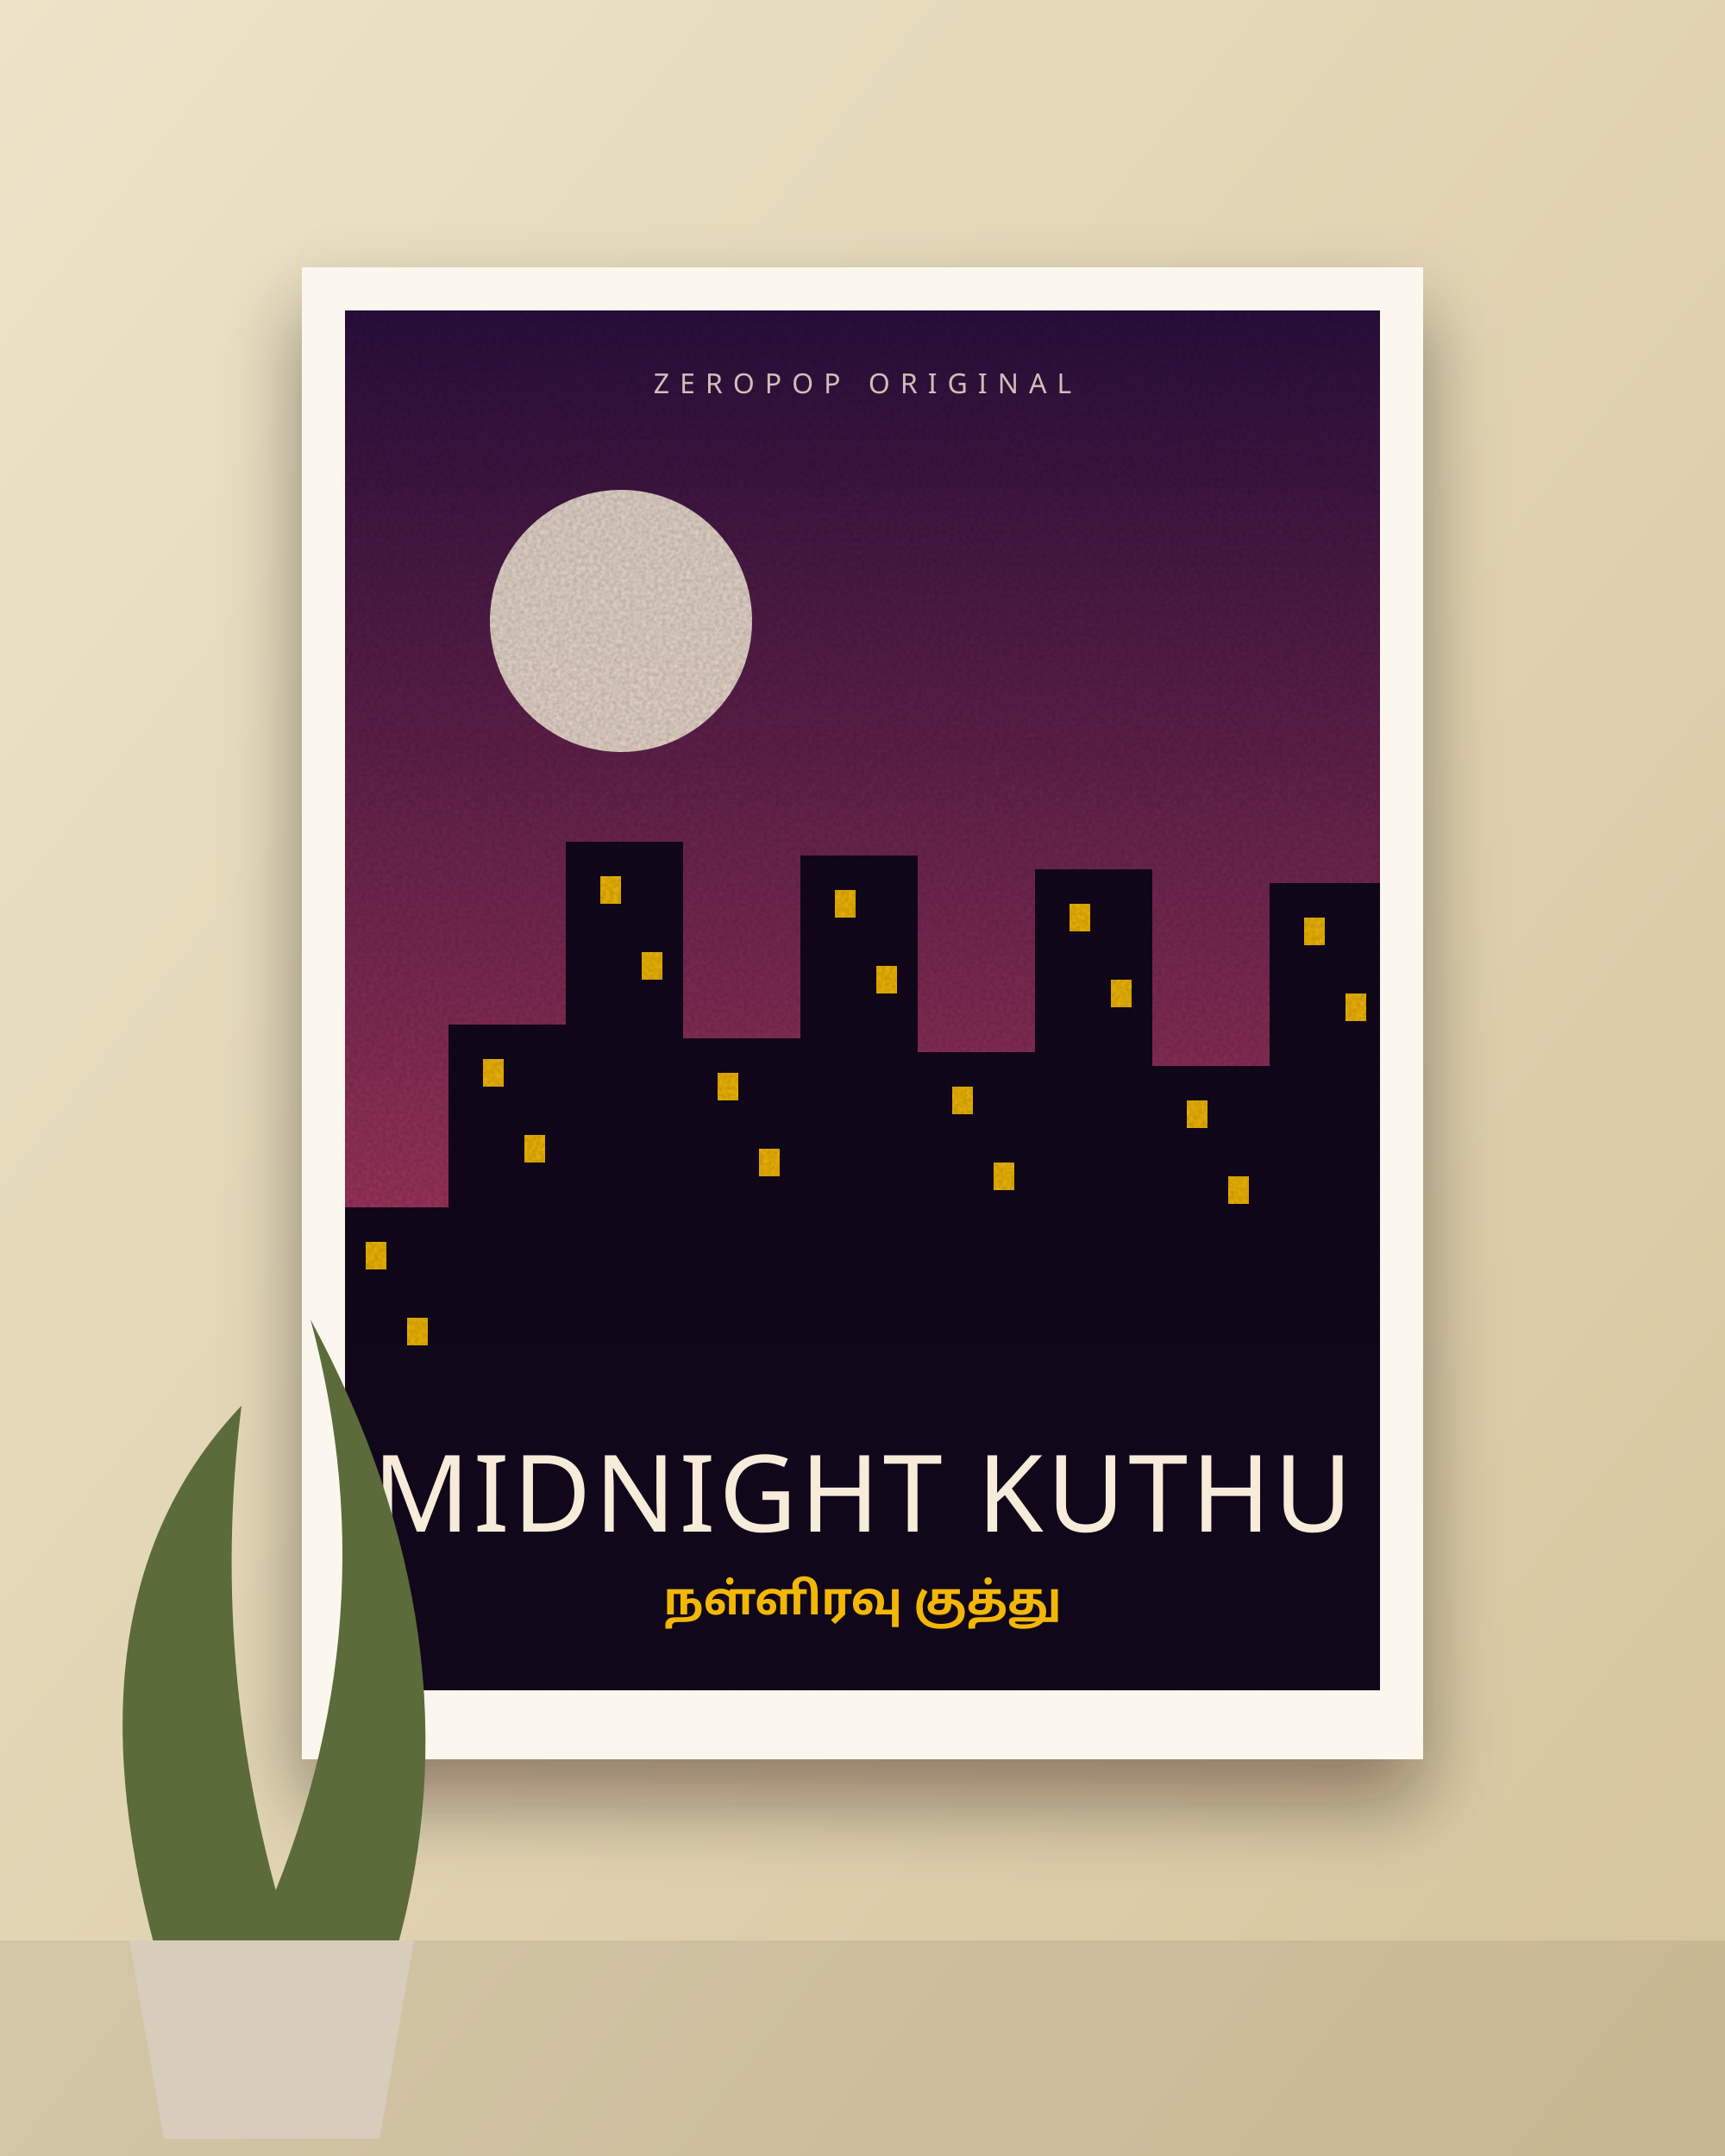
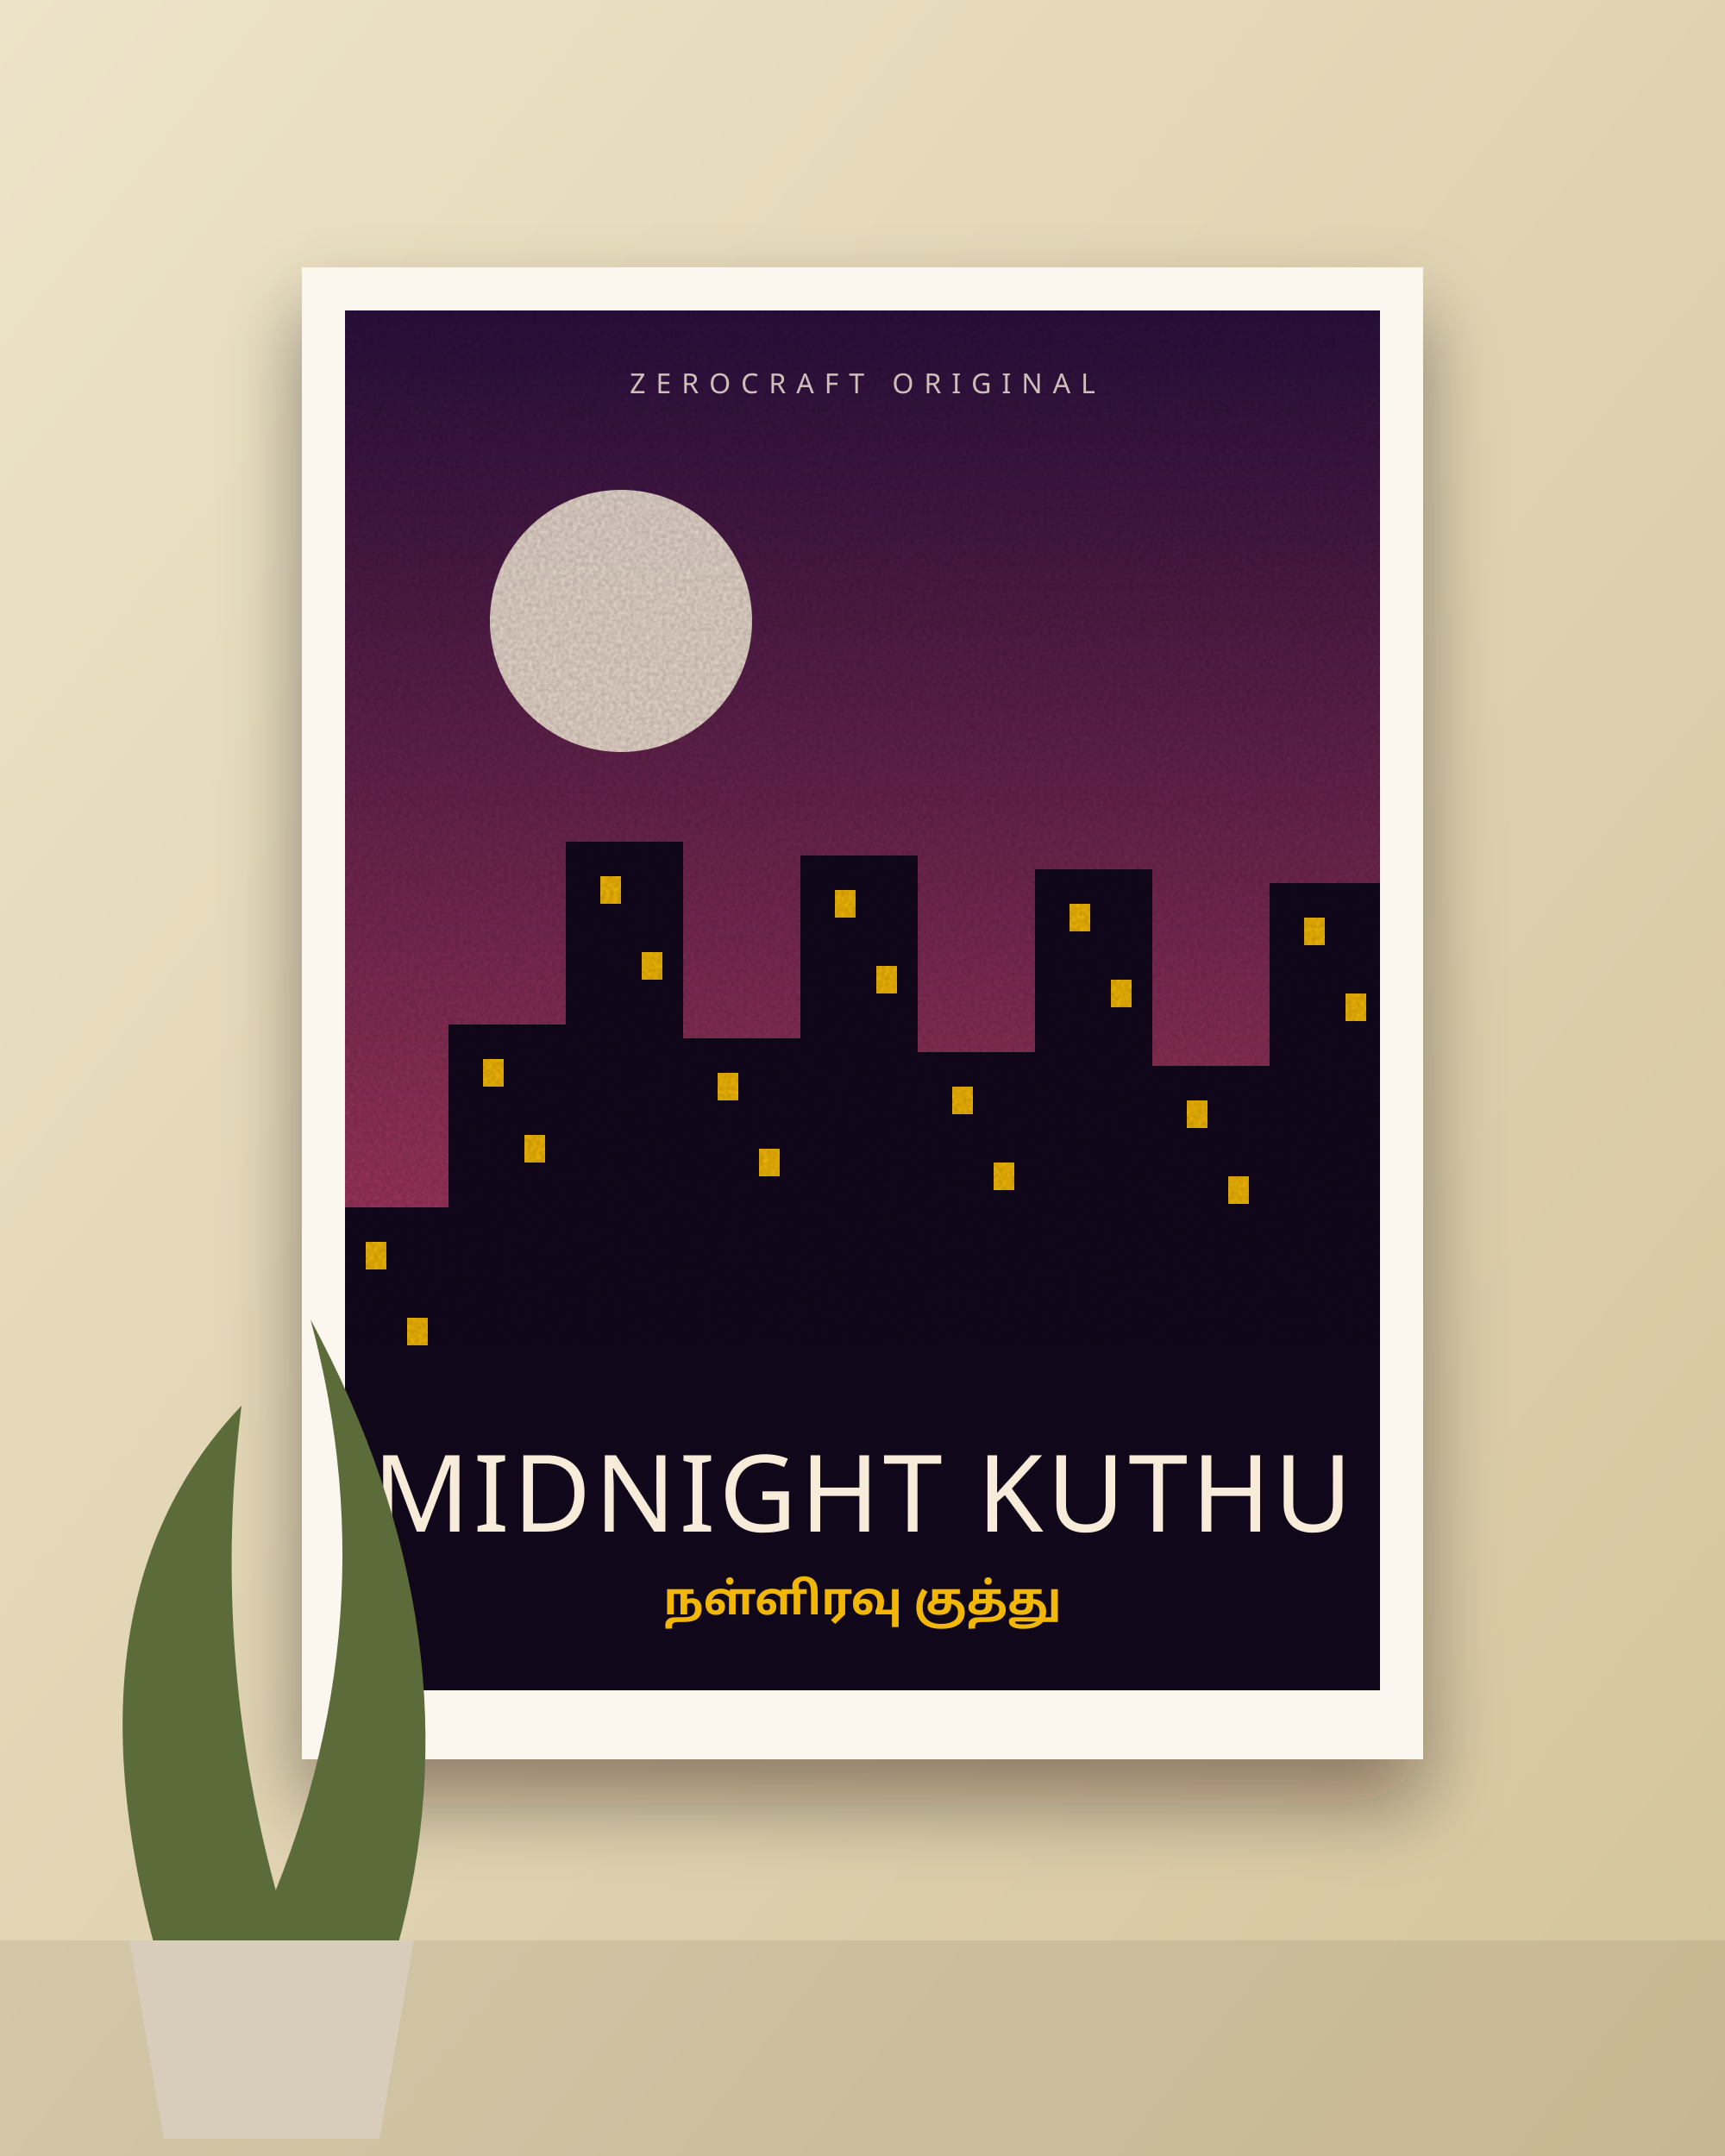
<svg xmlns="http://www.w3.org/2000/svg" viewBox="0 0 400 500" preserveAspectRatio="xMidYMid slice">
  <defs>
    <filter id="gr">
      <feTurbulence type="fractalNoise" baseFrequency=".85" numOctaves="2" />
      <feColorMatrix values="0 0 0 0 0 0 0 0 0 0 0 0 0 0 0 0 0 0 .8 0" />
    </filter>
    <filter id="sh" x="-20%" y="-20%" width="140%" height="150%">
      <feDropShadow dx="0" dy="10" stdDeviation="9" flood-color="#1a0a04" flood-opacity=".4" />
    </filter>
    <linearGradient id="wl" x1="0" y1="0" x2="1" y2="1">
      <stop offset="0" stop-color="#EDE3C8" />
      <stop offset="1" stop-color="#D5C49C" />
    </linearGradient>
    <clipPath id="cc">
      <circle cx="200" cy="240" r="55" />
    </clipPath>
    <clipPath id="cm">
      <rect x="115" y="235" width="170" height="125" />
    </clipPath>
  </defs>
  <rect width="400" height="500" fill="url(#wl)" />
  <rect y="450" width="400" height="50" fill="rgba(0,0,0,.07)" />
  <rect x="70" y="62" width="260" height="346" fill="#fbf7ee" filter="url(#sh)" />
  <svg x="80" y="72" width="240" height="320" viewBox="0 0 300 400">
    <defs>
      <linearGradient id="g6" x1="0" y1="0" x2="0" y2="1">
        <stop offset="0" stop-color="#2A0F3D" />
        <stop offset="1" stop-color="#D9486B" />
      </linearGradient>
    </defs>
    <rect width="300" height="400" fill="url(#g6)" />
    <circle cx="80" cy="90" r="38" fill="#F7EBD9" opacity=".9" />
    <rect x="-4" y="260" width="34" height="150" fill="#12071C" />
    <rect x="6" y="270" width="6" height="8" fill="#F2B705" />
    <rect x="18" y="292" width="6" height="8" fill="#F2B705" />
    <rect x="30" y="207" width="34" height="203" fill="#12071C" />
    <rect x="40" y="217" width="6" height="8" fill="#F2B705" />
    <rect x="52" y="239" width="6" height="8" fill="#F2B705" />
    <rect x="64" y="154" width="34" height="256" fill="#12071C" />
    <rect x="74" y="164" width="6" height="8" fill="#F2B705" />
    <rect x="86" y="186" width="6" height="8" fill="#F2B705" />
    <rect x="98" y="211" width="34" height="199" fill="#12071C" />
    <rect x="108" y="221" width="6" height="8" fill="#F2B705" />
    <rect x="120" y="243" width="6" height="8" fill="#F2B705" />
    <rect x="132" y="158" width="34" height="252" fill="#12071C" />
    <rect x="142" y="168" width="6" height="8" fill="#F2B705" />
    <rect x="154" y="190" width="6" height="8" fill="#F2B705" />
    <rect x="166" y="215" width="34" height="195" fill="#12071C" />
    <rect x="176" y="225" width="6" height="8" fill="#F2B705" />
    <rect x="188" y="247" width="6" height="8" fill="#F2B705" />
    <rect x="200" y="162" width="34" height="248" fill="#12071C" />
    <rect x="210" y="172" width="6" height="8" fill="#F2B705" />
    <rect x="222" y="194" width="6" height="8" fill="#F2B705" />
    <rect x="234" y="219" width="34" height="191" fill="#12071C" />
    <rect x="244" y="229" width="6" height="8" fill="#F2B705" />
    <rect x="256" y="251" width="6" height="8" fill="#F2B705" />
    <rect x="268" y="166" width="34" height="244" fill="#12071C" />
    <rect x="278" y="176" width="6" height="8" fill="#F2B705" />
    <rect x="290" y="198" width="6" height="8" fill="#F2B705" />
    <rect width="300" height="400" filter="url(#gr)" opacity=".28" />
    <rect y="300" width="300" height="100" fill="#12071C" opacity=".55" />
-     <text x="150" y="24" text-anchor="middle" font-size="8" letter-spacing="3" fill="#F7EBD9" opacity=".8" font-family="Space Mono">ZEROPOP ORIGINAL</text>
+     <text x="150" y="24" text-anchor="middle" font-size="8" letter-spacing="3" fill="#F7EBD9" opacity=".8" font-family="Space Mono">ZEROCRAFT ORIGINAL</text>
    <text x="150" y="354" text-anchor="middle" font-size="31" letter-spacing="1" fill="#F7EBD9" font-family="Anton">MIDNIGHT KUTHU</text>
    <text x="150" y="378" text-anchor="middle" font-size="13" fill="#F2B705" font-family="Noto Sans Tamil,Noto Sans Malayalam" font-weight="700">நள்ளிரவு குத்து</text>
  </svg>
  <g fill="#5b6b3a">
    <path d="M36 452Q14 370 56 326Q48 390 68 452Z" />
    <path d="M58 452Q92 380 72 306Q112 380 92 452Z" />
  </g>
  <path d="M30 450h66l-8 46H38z" fill="#d8cdbb" />
</svg>
